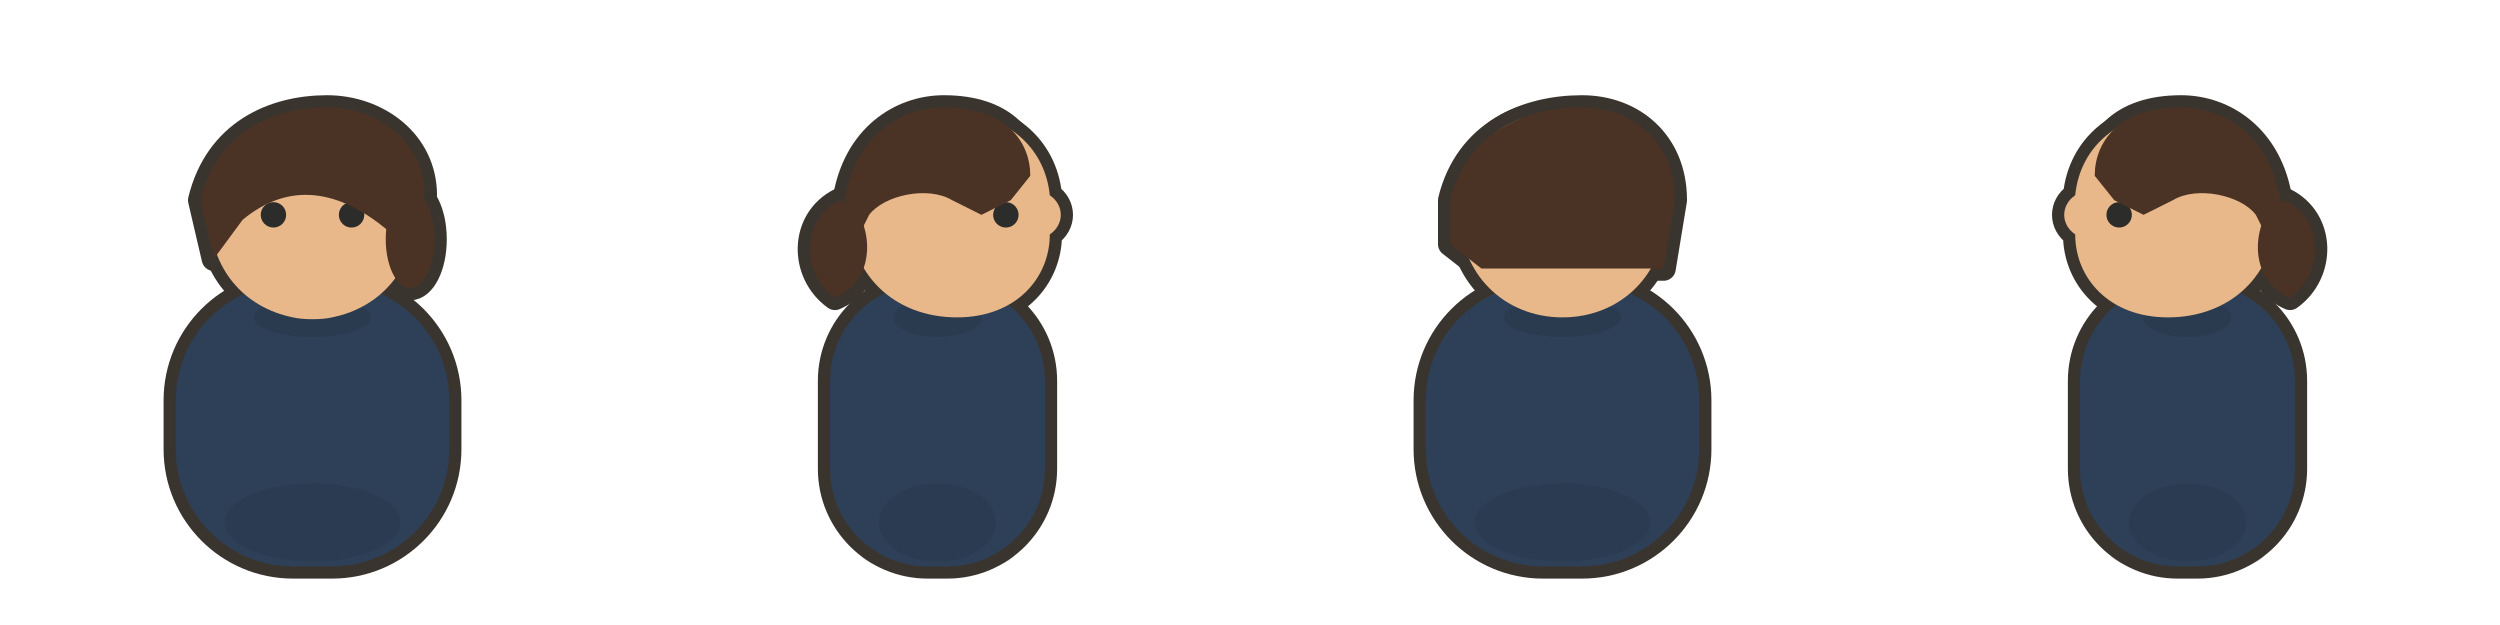
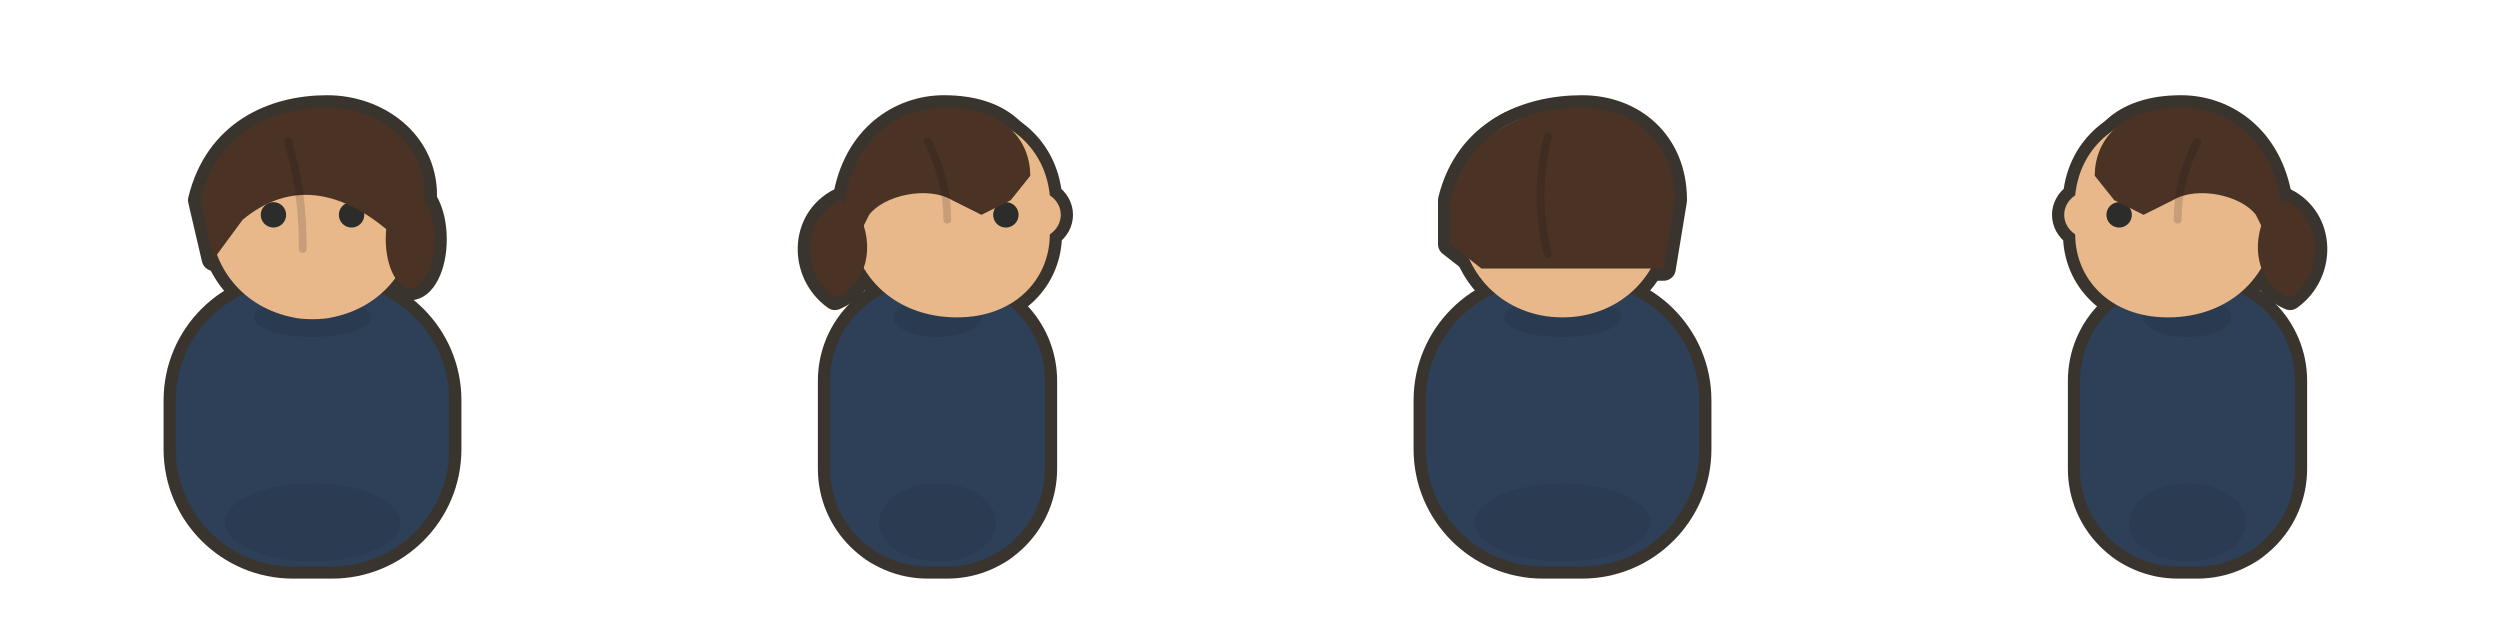
<svg xmlns="http://www.w3.org/2000/svg" viewBox="0 0 512 128" width="512" height="128">
  <g transform="translate(0 0)">
    <path d="M 48 113 a 16 4.5 0 1 0 32 0 a 16 4.5 0 1 0 -32 0 Z" fill="#000000" opacity="0.12" />
    <g transform="translate(64 0) scale(1 1) translate(-64 0)">
      <g transform="translate(64 87)">
        <path d="M -4 -29 h 8 a 24 24 0 0 1 24 24 v 10 a 24 24 0 0 1 -24 24 h -8 a 24 24 0 0 1 -24 -24 v -10 a 24 24 0 0 1 24 -24 Z" fill="#3A342E" stroke="#3A342E" stroke-width="5" stroke-linejoin="round" stroke-linecap="round" />
      </g>
    </g>
    <g transform="translate(64 58) scale(1) translate(-64 -58)">
      <g transform="translate(64 44)">
        <path d="M0-21C13-21 21-13 21 0 21 11 14 19 4 21 2 21.5-2 21.5-4 21-14 19-21 11-21 0-21-13-13-21 0-21Z" fill="#3A342E" stroke="#3A342E" stroke-width="5" stroke-linejoin="round" stroke-linecap="round" />
      </g>
      <g transform="translate(64 44)">
-         <path d="M -23 -3 C -19.6 -17 -8 -22 3 -22 C 13.3 -22 23 -15 23 -4 L 15.2 3 C 5.5 -5 -4.6 -7 -14.3 1 L -20.2 9 Z" fill="#3A342E" stroke="#3A342E" stroke-width="5" stroke-linejoin="round" stroke-linecap="round" />
-         <path d="M 15 5 a 5 10 0 1 0 10 0 a 5 10 0 1 0 -10 0 Z" fill="#3A342E" stroke="#3A342E" stroke-width="5" stroke-linejoin="round" stroke-linecap="round" />
+         <path d="M-23-3C-19.6-17-8-22 3-22 13.3-22 23-15 23-4L15.2 3C5.5-5-4.6-7-14.3 1L-20.2 9Z" fill="#3A342E" stroke="#3A342E" stroke-width="5" stroke-linejoin="round" stroke-linecap="round" />
+         <path d="M15 5C15 10.523 17.239 15 20 15 22.761 15 25 10.523 25 5 25-0.523 22.761-5 20-5 17.239-5 15-0.523 15 5Z" fill="#3A342E" stroke="#3A342E" stroke-width="5" stroke-linejoin="round" stroke-linecap="round" />
      </g>
    </g>
    <g transform="translate(64 0) scale(1 1) translate(-64 0)">
      <g transform="translate(64 87)">
        <path d="M -4 -29 h 8 a 24 24 0 0 1 24 24 v 10 a 24 24 0 0 1 -24 24 h -8 a 24 24 0 0 1 -24 -24 v -10 a 24 24 0 0 1 24 -24 Z" fill="#2E4057" />
        <path d="M -18 20 a 18 8 0 1 0 36 0 a 18 8 0 1 0 -36 0 Z" fill="#00000012" />
      </g>
      <g transform="translate(64 87)">
        <path d="M -8 -29 A 8 7 0 0 0 8 -29 Z" fill="#E8B88A" />
      </g>
      <g transform="translate(64 87)">
        <path d="M -12 -22 a 12 4 0 1 0 24 0 a 12 4 0 1 0 -24 0 Z" fill="#00000018" />
      </g>
    </g>
    <g transform="translate(64 58) scale(1) translate(-64 -58)">
      <g transform="translate(64 44)">
        <path d="M0-21C13-21 21-13 21 0 21 11 14 19 4 21 2 21.5-2 21.5-4 21-14 19-21 11-21 0-21-13-13-21 0-21Z" fill="#E8B88A" />
        <path d="M-10.6 0C-10.6 1.436-9.436 2.6-8 2.6-6.564 2.6-5.4 1.436-5.4 0-5.4-1.436-6.564-2.6-8-2.6-9.436-2.6-10.6-1.436-10.6 0Z" fill="#2C2C2A" />
        <path d="M5.4 0C5.4 0.929 5.896 1.787 6.7 2.252 7.504 2.716 8.496 2.716 9.3 2.252 10.104 1.787 10.6 0.929 10.6 0 10.6-0.929 10.104-1.787 9.3-2.252 8.496-2.716 7.504-2.716 6.7-2.252 5.896-1.787 5.4-0.929 5.4 0Z" fill="#2C2C2A" />
      </g>
      <g transform="translate(64 44)">
-         <path d="M -23 -3 C -19.6 -17 -8 -22 3 -22 C 13.3 -22 23 -15 23 -4 L 15.2 3 C 5.5 -5 -4.6 -7 -14.3 1 L -20.2 9 Z" fill="#4A3325" />
-         <path d="M 15 5 a 5 10 0 1 0 10 0 a 5 10 0 1 0 -10 0 Z" fill="#4A3325" />
+         <path d="M-23-3C-19.6-17-8-22 3-22 13.3-22 23-15 23-4L15.2 3C5.5-5-4.6-7-14.3 1L-20.2 9Z" fill="#4A3325" />
+         <path d="M15 5C15 10.523 17.239 15 20 15 22.761 15 25 10.523 25 5 25-0.523 22.761-5 20-5 17.239-5 15-0.523 15 5Z" fill="#4A3325" />
+         <path d="M-5-15C-3-8-2-2-2 7" fill="none" stroke="#00000024" stroke-width="1.6" stroke-linecap="round" stroke-linejoin="round" />
      </g>
    </g>
  </g>
  <g transform="translate(128 0)">
    <path d="M 48 113 a 16 4.5 0 1 0 32 0 a 16 4.5 0 1 0 -32 0 Z" fill="#000000" opacity="0.12" />
    <g transform="translate(64 0) scale(1 1) translate(-64 0)">
      <g transform="translate(64 87)">
        <path d="M -2 -29 h 4 a 20 20 0 0 1 20 20 v 18 a 20 20 0 0 1 -20 20 h -4 a 20 20 0 0 1 -20 -20 v -18 a 20 20 0 0 1 20 -20 Z" fill="#3A342E" stroke="#3A342E" stroke-width="5" stroke-linejoin="round" stroke-linecap="round" />
      </g>
    </g>
    <g transform="translate(64 58) scale(1) translate(-64 -58)">
      <g transform="translate(67 44)">
        <path d="M-1-21C11-21 19-14 20-4 23-2 23 2 20 4 20 13 13 21 1 21-12 21-21 12-21 0-21-12-13-21-1-21Z" fill="#3A342E" stroke="#3A342E" stroke-width="5" stroke-linejoin="round" stroke-linecap="round" />
      </g>
      <g transform="translate(67 44)">
-         <path d="M -22 -3 C -20 -16 -10.6 -22 -1.7 -22 C 11 -22 16 -15 16 -8 L 12 -3 L 6 0 L 0 -3 C -5 -6 -14 -4 -17 0 L -22 10 Z" fill="#3A342E" stroke="#3A342E" stroke-width="5" stroke-linejoin="round" stroke-linecap="round" />
-         <path d="M -23 -3 C -31 1 -31 12 -24 17 C -17 14 -16 6 -19 0 Z" fill="#3A342E" stroke="#3A342E" stroke-width="5" stroke-linejoin="round" stroke-linecap="round" />
+         <path d="M-22-3C-20-16-10.6-22-1.7-22 11-22 16-15 16-8L12-3 6 0 0-3C-5-6-14-4-17 0L-22 10Z" fill="#3A342E" stroke="#3A342E" stroke-width="5" stroke-linejoin="round" stroke-linecap="round" />
+         <path d="M-23-3C-31 1-31 12-24 17-17 14-16 6-19 0Z" fill="#3A342E" stroke="#3A342E" stroke-width="5" stroke-linejoin="round" stroke-linecap="round" />
      </g>
    </g>
    <g transform="translate(64 0) scale(1 1) translate(-64 0)">
      <g transform="translate(64 87)">
        <path d="M -2 -29 h 4 a 20 20 0 0 1 20 20 v 18 a 20 20 0 0 1 -20 20 h -4 a 20 20 0 0 1 -20 -20 v -18 a 20 20 0 0 1 20 -20 Z" fill="#2E4057" />
        <path d="M -12 20 a 12 8 0 1 0 24 0 a 12 8 0 1 0 -24 0 Z" fill="#00000012" />
      </g>
      <g transform="translate(64 87)">
        <path d="M -9 -22 a 9 4 0 1 0 18 0 a 9 4 0 1 0 -18 0 Z" fill="#00000018" />
      </g>
    </g>
    <g transform="translate(64 58) scale(1) translate(-64 -58)">
      <g transform="translate(67 44)">
        <path d="M-1-21C11-21 19-14 20-4 23-2 23 2 20 4 20 13 13 21 1 21-12 21-21 12-21 0-21-12-13-21-1-21Z" fill="#E8B88A" />
        <path d="M8.4 0C8.4 0.929 8.896 1.787 9.7 2.252 10.504 2.716 11.496 2.716 12.3 2.252 13.104 1.787 13.6 0.929 13.6 0 13.6-0.929 13.104-1.787 12.3-2.252 11.496-2.716 10.504-2.716 9.7-2.252 8.896-1.787 8.4-0.929 8.4 0Z" fill="#2C2C2A" />
      </g>
      <g transform="translate(67 44)">
-         <path d="M -22 -3 C -20 -16 -10.6 -22 -1.7 -22 C 11 -22 16 -15 16 -8 L 12 -3 L 6 0 L 0 -3 C -5 -6 -14 -4 -17 0 L -22 10 Z" fill="#4A3325" />
-         <path d="M -23 -3 C -31 1 -31 12 -24 17 C -17 14 -16 6 -19 0 Z" fill="#4A3325" />
+         <path d="M-22-3C-20-16-10.6-22-1.7-22 11-22 16-15 16-8L12-3 6 0 0-3C-5-6-14-4-17 0L-22 10Z" fill="#4A3325" />
+         <path d="M-23-3C-31 1-31 12-24 17-17 14-16 6-19 0Z" fill="#4A3325" />
+         <path d="M-5-15C-2-9-1-4-1 1" fill="none" stroke="#00000024" stroke-width="1.6" stroke-linecap="round" stroke-linejoin="round" />
      </g>
    </g>
  </g>
  <g transform="translate(256 0)">
    <path d="M 48 113 a 16 4.5 0 1 0 32 0 a 16 4.5 0 1 0 -32 0 Z" fill="#000000" opacity="0.12" />
    <g transform="translate(64 0) scale(1 1) translate(-64 0)">
      <g transform="translate(64 87)">
        <path d="M -4 -29 h 8 a 24 24 0 0 1 24 24 v 10 a 24 24 0 0 1 -24 24 h -8 a 24 24 0 0 1 -24 -24 v -10 a 24 24 0 0 1 24 -24 Z" fill="#3A342E" stroke="#3A342E" stroke-width="5" stroke-linejoin="round" stroke-linecap="round" />
      </g>
    </g>
    <g transform="translate(64 58) scale(1) translate(-64 -58)">
      <g transform="translate(64 44)">
        <path d="M0-21C13-21 21-13 21 0 21 12 12 21 0 21-12 21-21 12-21 0-21-13-13-21 0-21Z" fill="#3A342E" stroke="#3A342E" stroke-width="5" stroke-linejoin="round" stroke-linecap="round" />
      </g>
      <g transform="translate(64 44)">
-         <path d="M -23 -3 C -19.6 -17 -7.4 -22 4 -22 C 14.3 -22 23 -15 23 -3 L 20.7 11 H -16.6 L -23 6 Z" fill="#3A342E" stroke="#3A342E" stroke-width="5" stroke-linejoin="round" stroke-linecap="round" />
+         <path d="M-23-3C-19.6-17-7.4-22 4-22 14.3-22 23-15 23-3L20.7 11-16.6 11-23 6Z" fill="#3A342E" stroke="#3A342E" stroke-width="5" stroke-linejoin="round" stroke-linecap="round" />
      </g>
    </g>
    <g transform="translate(64 0) scale(1 1) translate(-64 0)">
      <g transform="translate(64 87)">
        <path d="M -4 -29 h 8 a 24 24 0 0 1 24 24 v 10 a 24 24 0 0 1 -24 24 h -8 a 24 24 0 0 1 -24 -24 v -10 a 24 24 0 0 1 24 -24 Z" fill="#2E4057" />
        <path d="M -18 20 a 18 8 0 1 0 36 0 a 18 8 0 1 0 -36 0 Z" fill="#00000012" />
      </g>
      <g transform="translate(64 87)">
        <path d="M -12 -22 a 12 4 0 1 0 24 0 a 12 4 0 1 0 -24 0 Z" fill="#00000018" />
      </g>
    </g>
    <g transform="translate(64 58) scale(1) translate(-64 -58)">
      <g transform="translate(64 44)">
        <path d="M0-21C13-21 21-13 21 0 21 12 12 21 0 21-12 21-21 12-21 0-21-13-13-21 0-21Z" fill="#E8B88A" />
      </g>
      <g transform="translate(64 44)">
-         <path d="M -23 -3 C -19.6 -17 -7.4 -22 4 -22 C 14.3 -22 23 -15 23 -3 L 20.7 11 H -16.6 L -23 6 Z" fill="#4A3325" />
+         <path d="M-23-3C-19.6-17-7.4-22 4-22 14.3-22 23-15 23-3L20.7 11-16.6 11-23 6Z" fill="#4A3325" />
+         <path d="M-3-16C-5-8-5 0-3 8" fill="none" stroke="#00000024" stroke-width="1.6" stroke-linecap="round" stroke-linejoin="round" />
      </g>
    </g>
  </g>
  <g transform="translate(384 0)">
    <path d="M 48 113 a 16 4.5 0 1 0 32 0 a 16 4.5 0 1 0 -32 0 Z" fill="#000000" opacity="0.12" />
    <g transform="translate(128 0) scale(-1 1)">
      <g transform="translate(64 0) scale(1 1) translate(-64 0)">
        <g transform="translate(64 87)">
          <path d="M -2 -29 h 4 a 20 20 0 0 1 20 20 v 18 a 20 20 0 0 1 -20 20 h -4 a 20 20 0 0 1 -20 -20 v -18 a 20 20 0 0 1 20 -20 Z" fill="#3A342E" stroke="#3A342E" stroke-width="5" stroke-linejoin="round" stroke-linecap="round" />
        </g>
      </g>
      <g transform="translate(64 58) scale(1) translate(-64 -58)">
        <g transform="translate(67 44)">
          <path d="M-1-21C11-21 19-14 20-4 23-2 23 2 20 4 20 13 13 21 1 21-12 21-21 12-21 0-21-12-13-21-1-21Z" fill="#3A342E" stroke="#3A342E" stroke-width="5" stroke-linejoin="round" stroke-linecap="round" />
        </g>
        <g transform="translate(67 44)">
-           <path d="M -22 -3 C -20 -16 -10.6 -22 -1.7 -22 C 11 -22 16 -15 16 -8 L 12 -3 L 6 0 L 0 -3 C -5 -6 -14 -4 -17 0 L -22 10 Z" fill="#3A342E" stroke="#3A342E" stroke-width="5" stroke-linejoin="round" stroke-linecap="round" />
-           <path d="M -23 -3 C -31 1 -31 12 -24 17 C -17 14 -16 6 -19 0 Z" fill="#3A342E" stroke="#3A342E" stroke-width="5" stroke-linejoin="round" stroke-linecap="round" />
+           <path d="M-22-3C-20-16-10.6-22-1.7-22 11-22 16-15 16-8L12-3 6 0 0-3C-5-6-14-4-17 0L-22 10Z" fill="#3A342E" stroke="#3A342E" stroke-width="5" stroke-linejoin="round" stroke-linecap="round" />
+           <path d="M-23-3C-31 1-31 12-24 17-17 14-16 6-19 0Z" fill="#3A342E" stroke="#3A342E" stroke-width="5" stroke-linejoin="round" stroke-linecap="round" />
        </g>
      </g>
      <g transform="translate(64 0) scale(1 1) translate(-64 0)">
        <g transform="translate(64 87)">
          <path d="M -2 -29 h 4 a 20 20 0 0 1 20 20 v 18 a 20 20 0 0 1 -20 20 h -4 a 20 20 0 0 1 -20 -20 v -18 a 20 20 0 0 1 20 -20 Z" fill="#2E4057" />
          <path d="M -12 20 a 12 8 0 1 0 24 0 a 12 8 0 1 0 -24 0 Z" fill="#00000012" />
        </g>
        <g transform="translate(64 87)">
          <path d="M -9 -22 a 9 4 0 1 0 18 0 a 9 4 0 1 0 -18 0 Z" fill="#00000018" />
        </g>
      </g>
      <g transform="translate(64 58) scale(1) translate(-64 -58)">
        <g transform="translate(67 44)">
          <path d="M-1-21C11-21 19-14 20-4 23-2 23 2 20 4 20 13 13 21 1 21-12 21-21 12-21 0-21-12-13-21-1-21Z" fill="#E8B88A" />
          <path d="M8.4 0C8.4 0.929 8.896 1.787 9.7 2.252 10.504 2.716 11.496 2.716 12.3 2.252 13.104 1.787 13.6 0.929 13.6 0 13.6-0.929 13.104-1.787 12.3-2.252 11.496-2.716 10.504-2.716 9.7-2.252 8.896-1.787 8.4-0.929 8.4 0Z" fill="#2C2C2A" />
        </g>
        <g transform="translate(67 44)">
-           <path d="M -22 -3 C -20 -16 -10.6 -22 -1.7 -22 C 11 -22 16 -15 16 -8 L 12 -3 L 6 0 L 0 -3 C -5 -6 -14 -4 -17 0 L -22 10 Z" fill="#4A3325" />
-           <path d="M -23 -3 C -31 1 -31 12 -24 17 C -17 14 -16 6 -19 0 Z" fill="#4A3325" />
+           <path d="M-22-3C-20-16-10.6-22-1.7-22 11-22 16-15 16-8L12-3 6 0 0-3C-5-6-14-4-17 0L-22 10Z" fill="#4A3325" />
+           <path d="M-23-3C-31 1-31 12-24 17-17 14-16 6-19 0Z" fill="#4A3325" />
+           <path d="M-5-15C-2-9-1-4-1 1" fill="none" stroke="#00000024" stroke-width="1.6" stroke-linecap="round" stroke-linejoin="round" />
        </g>
      </g>
    </g>
  </g>
</svg>
